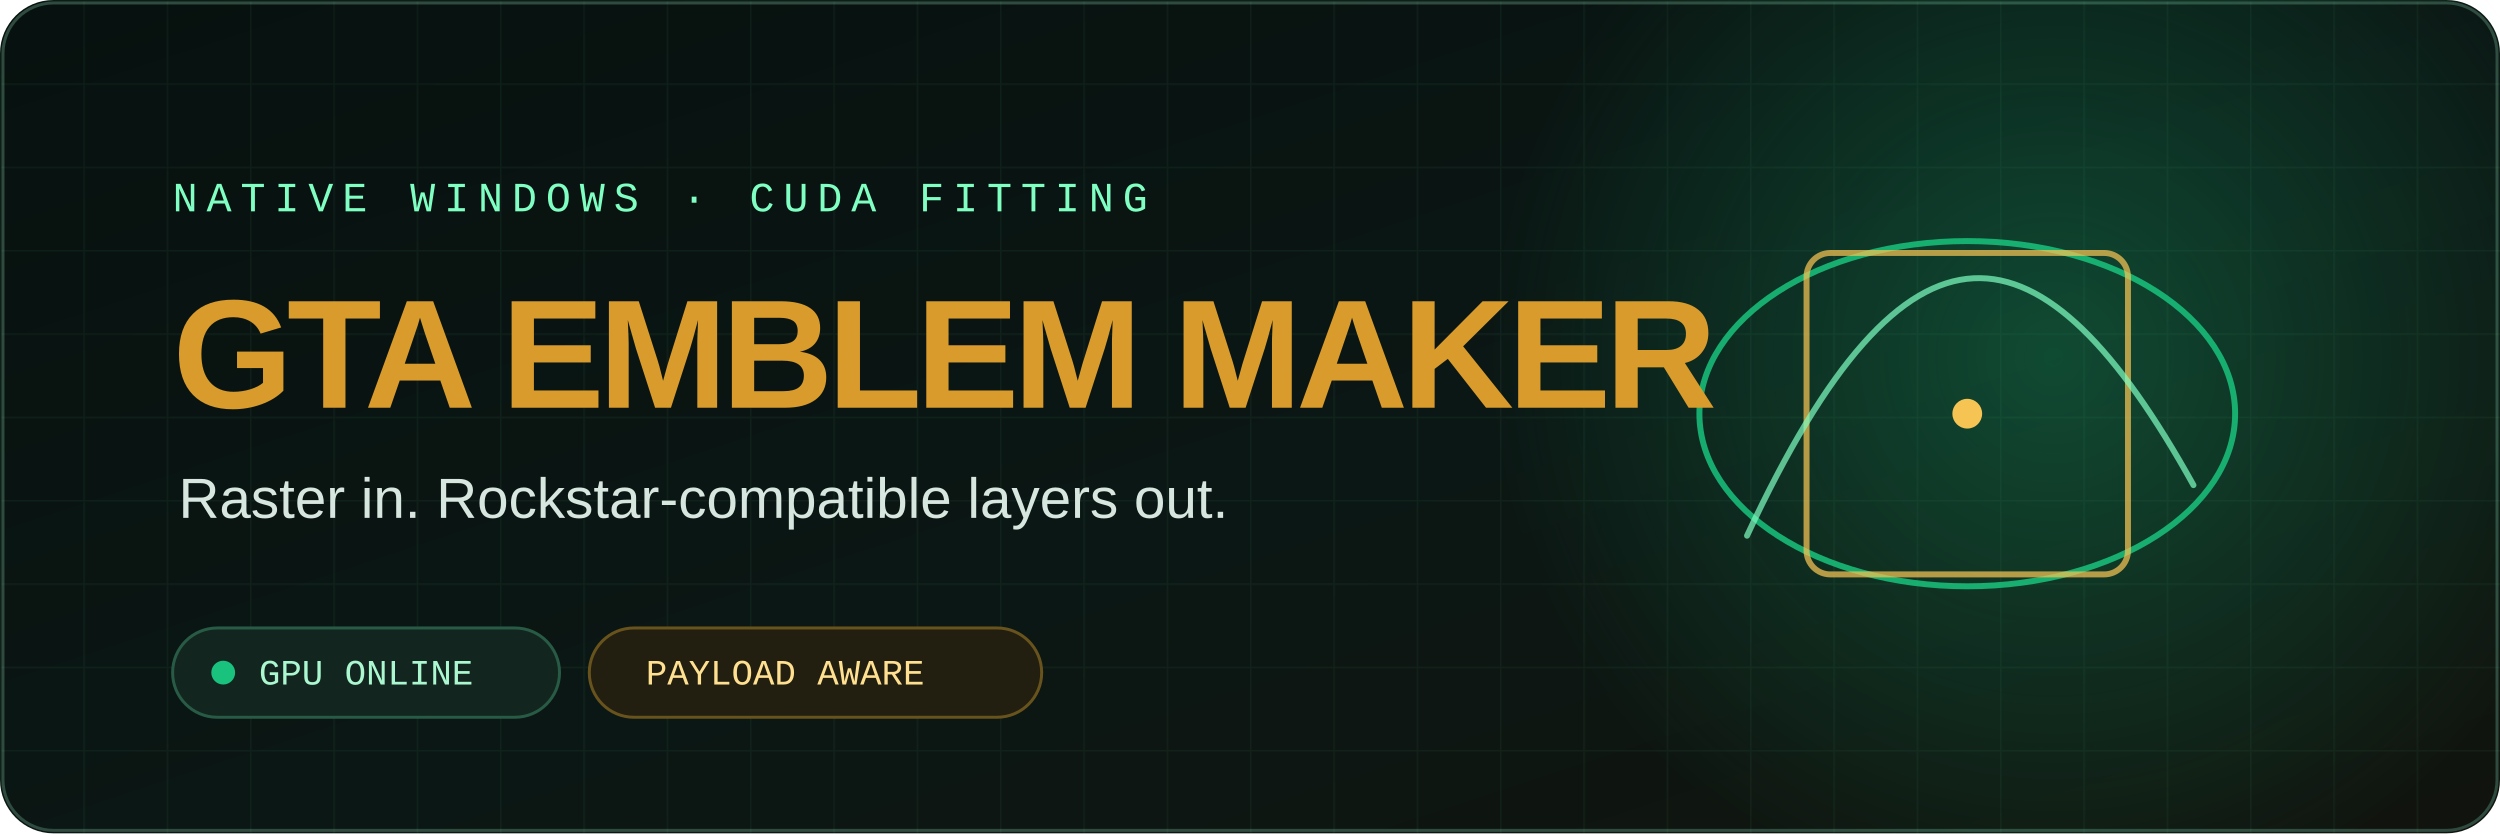
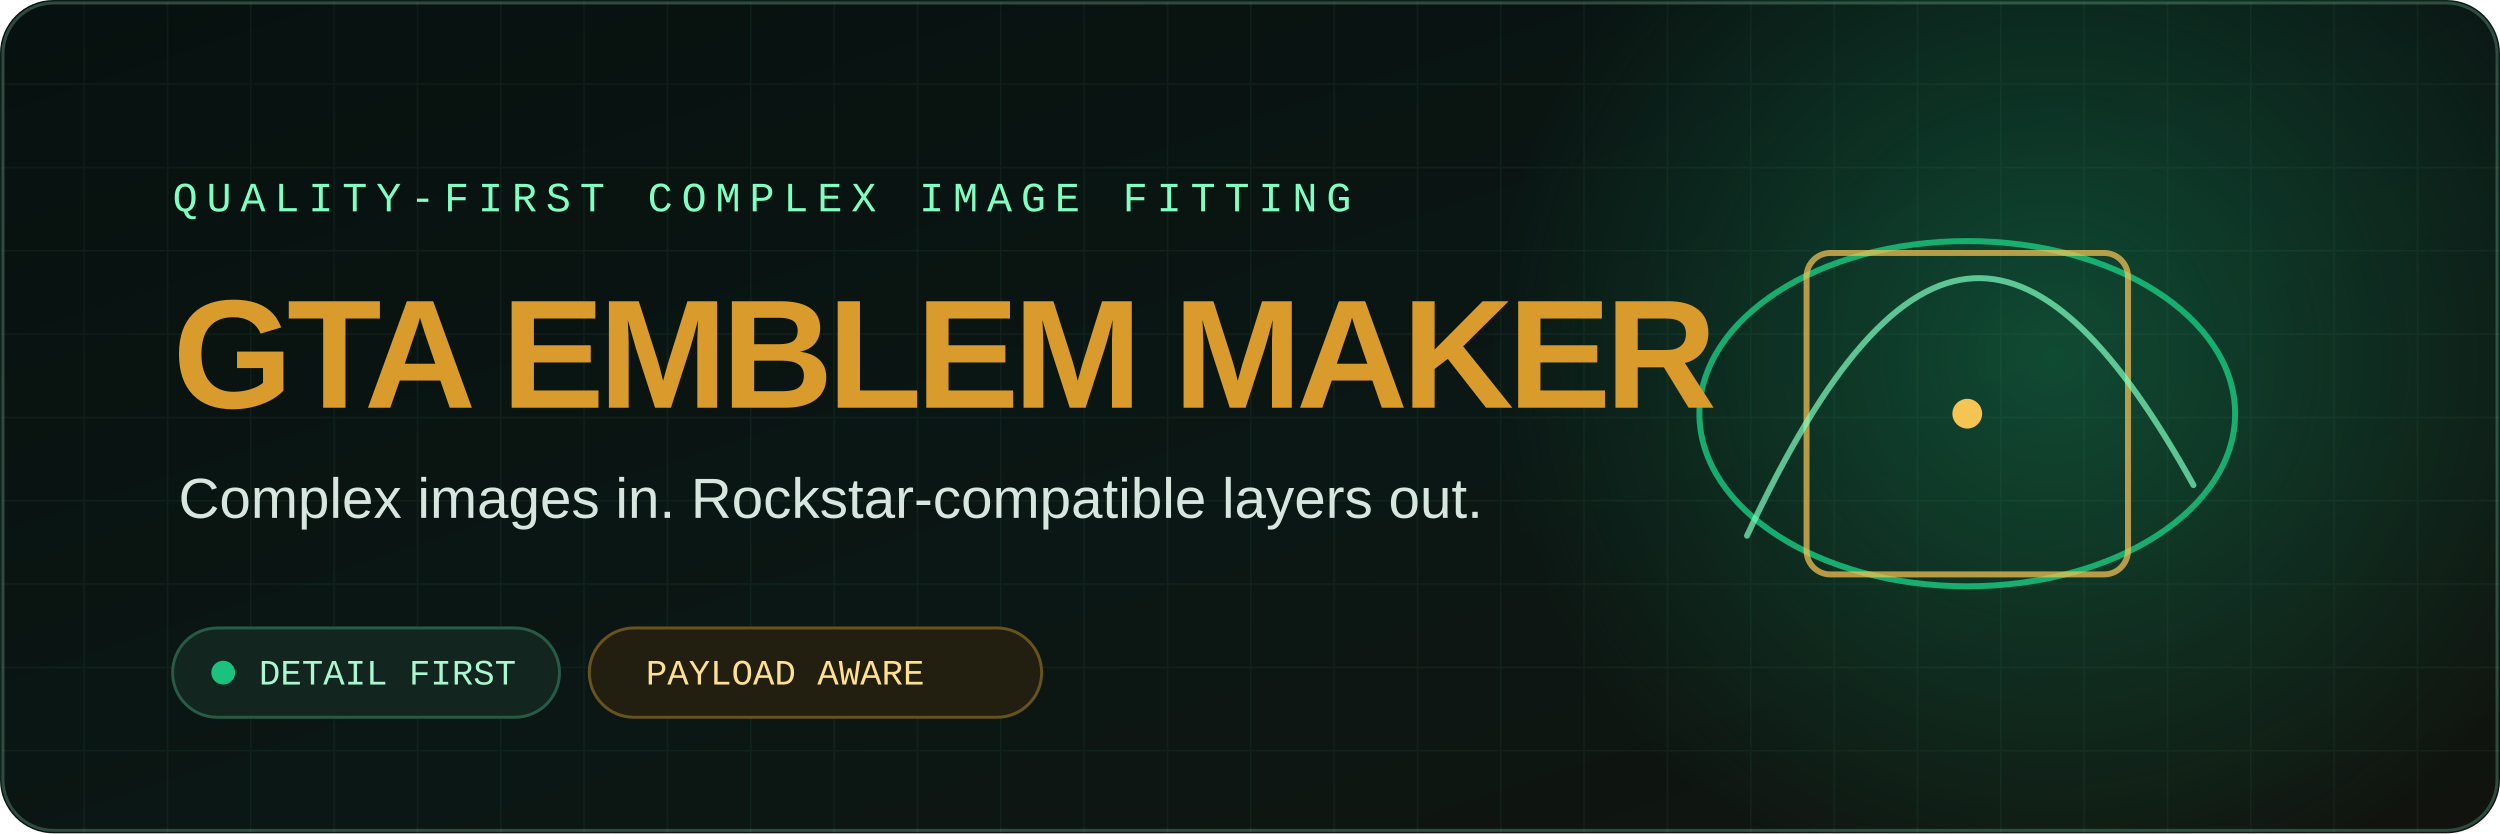
<svg xmlns="http://www.w3.org/2000/svg" viewBox="0 0 840 280" width="840" height="280" role="img" aria-labelledby="title desc">
  <defs>
    <linearGradient id="bg" x1="0" y1="0" x2="1" y2="1">
      <stop offset="0" stop-color="#07110f" />
      <stop offset="0.55" stop-color="#0b1714" />
      <stop offset="1" stop-color="#11140e" />
    </linearGradient>
    <linearGradient id="gold" x1="-1" y1="0" x2="0" y2="0">
      <stop offset="0" stop-color="#f6c453" />
      <stop offset="0.5" stop-color="#fff0a6" />
      <stop offset="1" stop-color="#d99b2b" />
      <animate attributeName="x1" values="-1;1;-1" dur="6s" repeatCount="indefinite" />
      <animate attributeName="x2" values="0;2;0" dur="6s" repeatCount="indefinite" />
    </linearGradient>
    <radialGradient id="glow">
      <stop offset="0" stop-color="#19c37d" stop-opacity="0.3" />
      <stop offset="1" stop-color="#19c37d" stop-opacity="0" />
    </radialGradient>
    <pattern id="grid" width="28" height="28" patternUnits="userSpaceOnUse">
      <path d="M28 0H0V28" fill="none" stroke="#7fffc2" stroke-opacity="0.05" stroke-width="1" />
    </pattern>
  </defs>
  <rect width="840" height="280" rx="18" fill="url(#bg)" />
  <rect x="1" y="1" width="838" height="278" rx="17" fill="none" stroke="#2f4b3f" />
  <rect width="840" height="280" rx="18" fill="url(#grid)" />
  <circle cx="690" cy="120" r="190" fill="url(#glow)">
    <animate attributeName="r" values="170;205;170" dur="7s" repeatCount="indefinite" />
  </circle>
  <g transform="translate(661 139)" fill="none" stroke-linecap="round">
    <ellipse rx="90" ry="58" stroke="#19c37d" stroke-width="2" opacity="0.85">
      <animateTransform attributeName="transform" type="rotate" values="-12;4;-12" dur="8s" repeatCount="indefinite" />
    </ellipse>
    <rect x="-54" y="-54" width="108" height="108" rx="8" stroke="#f6c453" stroke-width="2" opacity="0.72">
      <animateTransform attributeName="transform" type="rotate" values="10;-5;10" dur="9s" repeatCount="indefinite" />
    </rect>
    <path d="M-74 41C-20-75 25-68 76 24" stroke="#7fffc2" stroke-width="2" opacity="0.7" />
    <circle r="5" fill="#f6c453" stroke="none">
      <animate attributeName="r" values="4;7;4" dur="2.8s" repeatCount="indefinite" />
    </circle>
  </g>
-   <text x="58" y="71" fill="#7fffc2" font-family="'Courier New', monospace" font-size="14" letter-spacing="3">NATIVE WINDOWS · CUDA FITTING</text>
+   <text x="58" y="71" fill="#7fffc2" font-family="'Courier New', monospace" font-size="14" letter-spacing="3">QUALITY-FIRST COMPLEX IMAGE FITTING</text>
  <text x="58" y="137" fill="url(#gold)" font-family="'Segoe UI', Arial, sans-serif" font-size="52" font-weight="800" letter-spacing="-2">GTA EMBLEM MAKER</text>
-   <text x="60" y="174" fill="#d7e6df" font-family="'Segoe UI', Arial, sans-serif" font-size="19">Raster in. Rockstar-compatible layers out.</text>
+   <text x="60" y="174" fill="#d7e6df" font-family="'Segoe UI', Arial, sans-serif" font-size="19">Complex images in. Rockstar-compatible layers out.</text>
  <g font-family="'Courier New', monospace" font-size="12">
    <rect x="58" y="211" width="130" height="30" rx="15" fill="#12251e" stroke="#285b45" />
    <circle cx="75" cy="226" r="4" fill="#19c37d">
      <animate attributeName="opacity" values="0.35;1;0.35" dur="1.8s" repeatCount="indefinite" />
    </circle>
-     <text x="87" y="230" fill="#aaf7d0">GPU ONLINE</text>
+     <text x="87" y="230" fill="#aaf7d0">DETAIL FIRST</text>
    <rect x="198" y="211" width="152" height="30" rx="15" fill="#221e10" stroke="#68531d" />
    <text x="217" y="230" fill="#ffe091">PAYLOAD AWARE</text>
  </g>
</svg>
